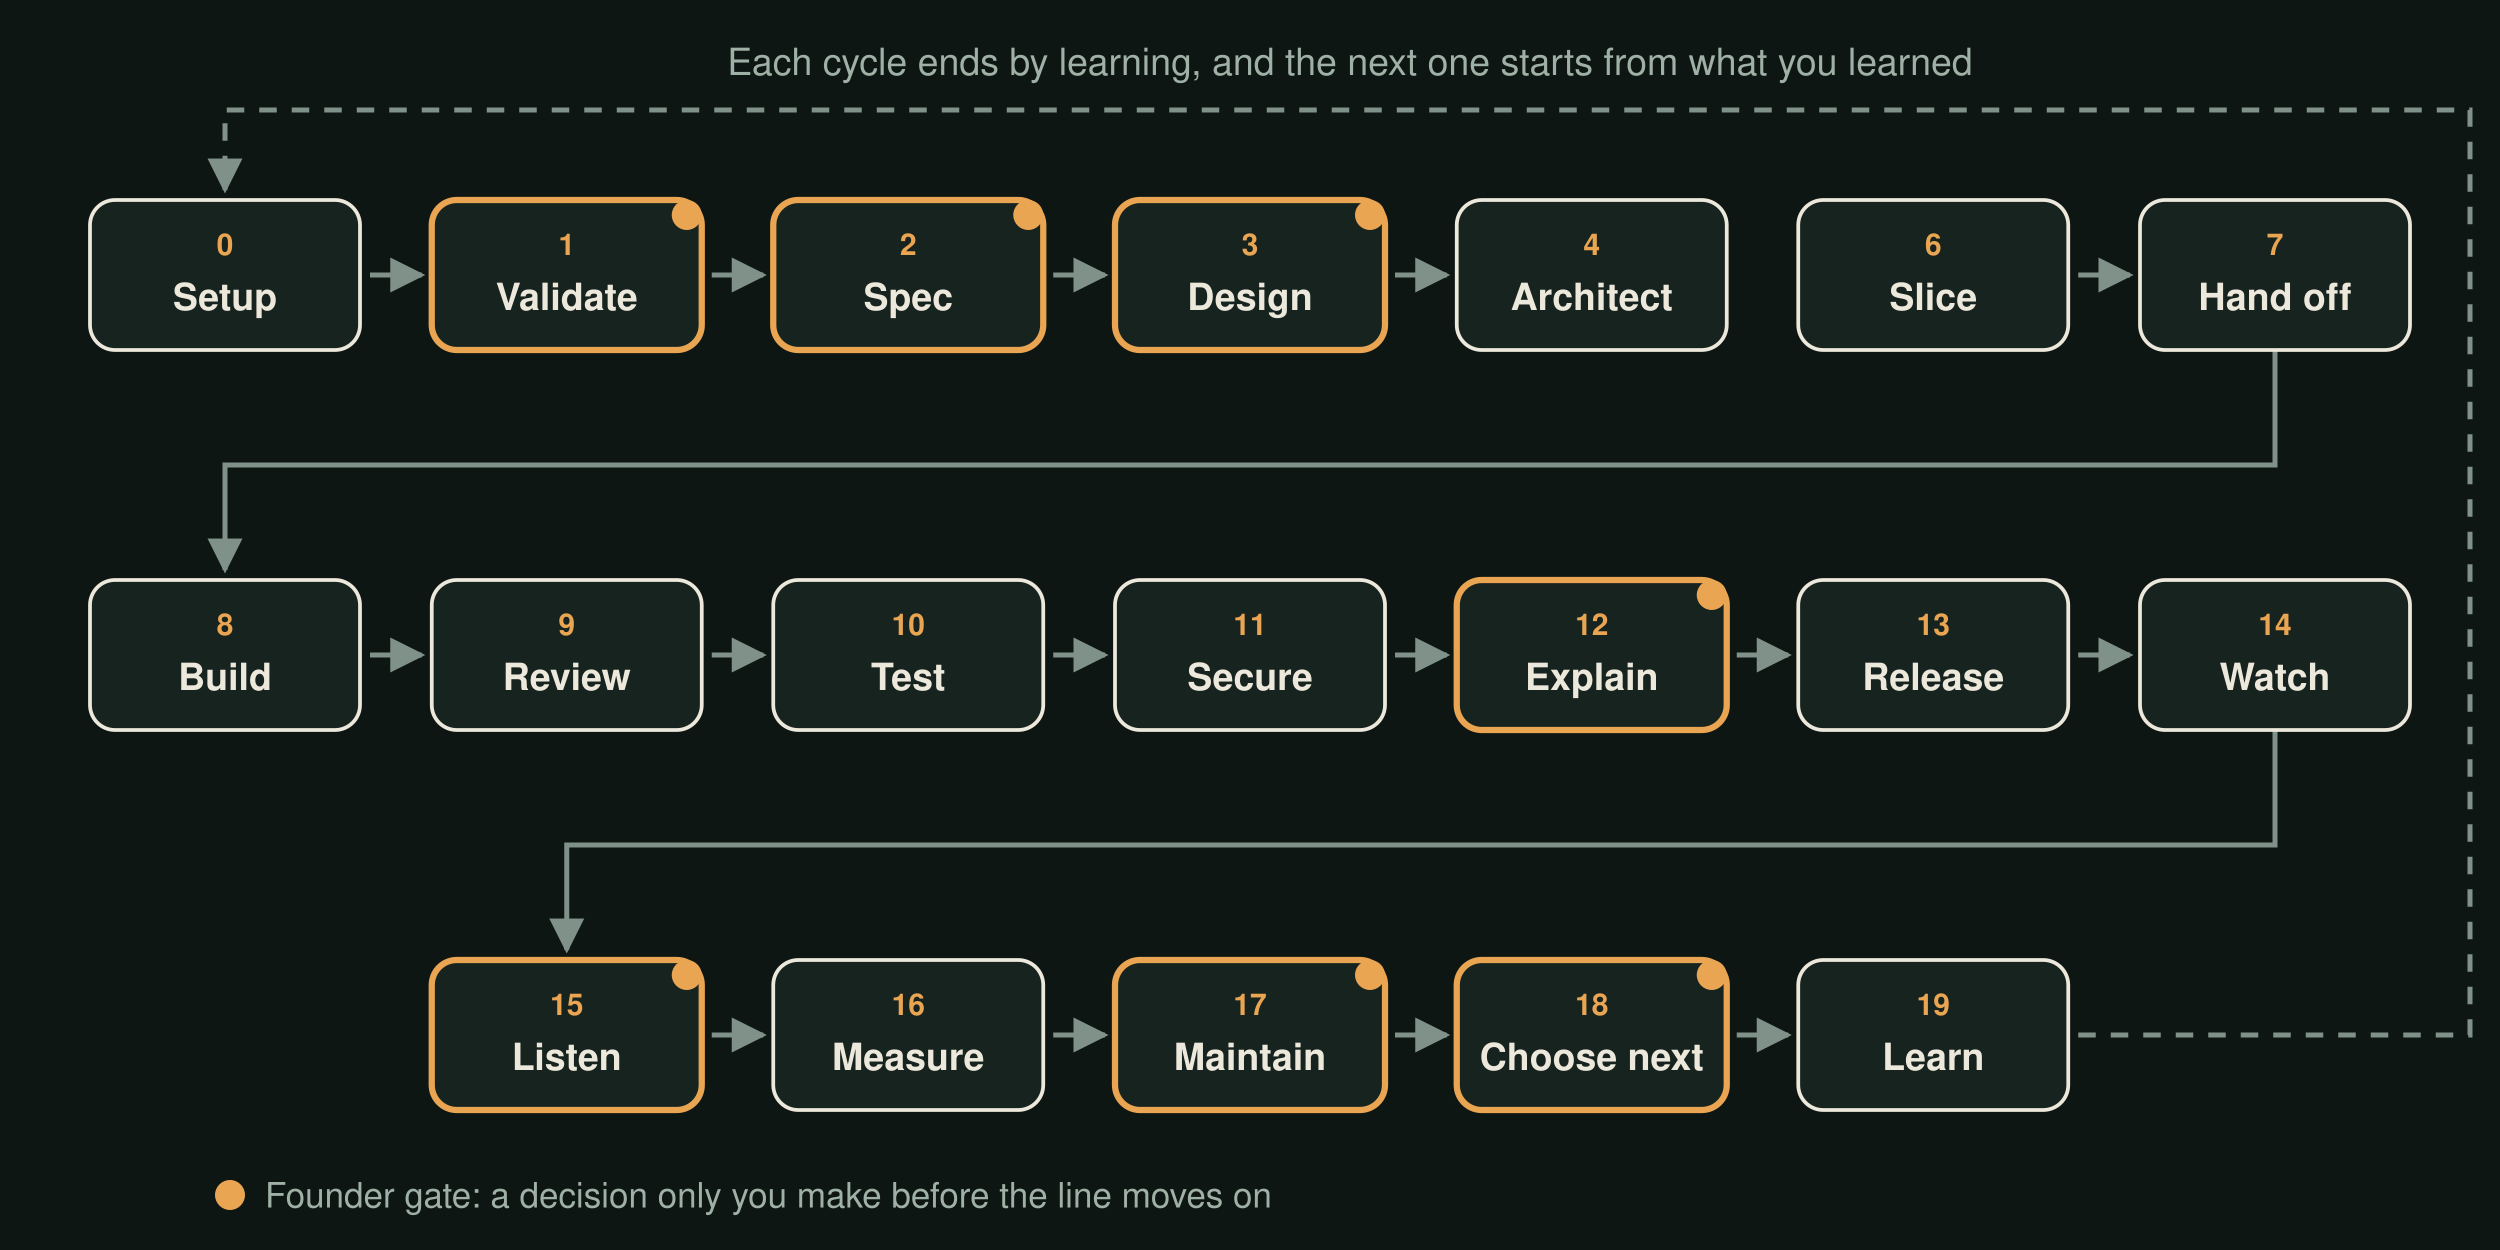
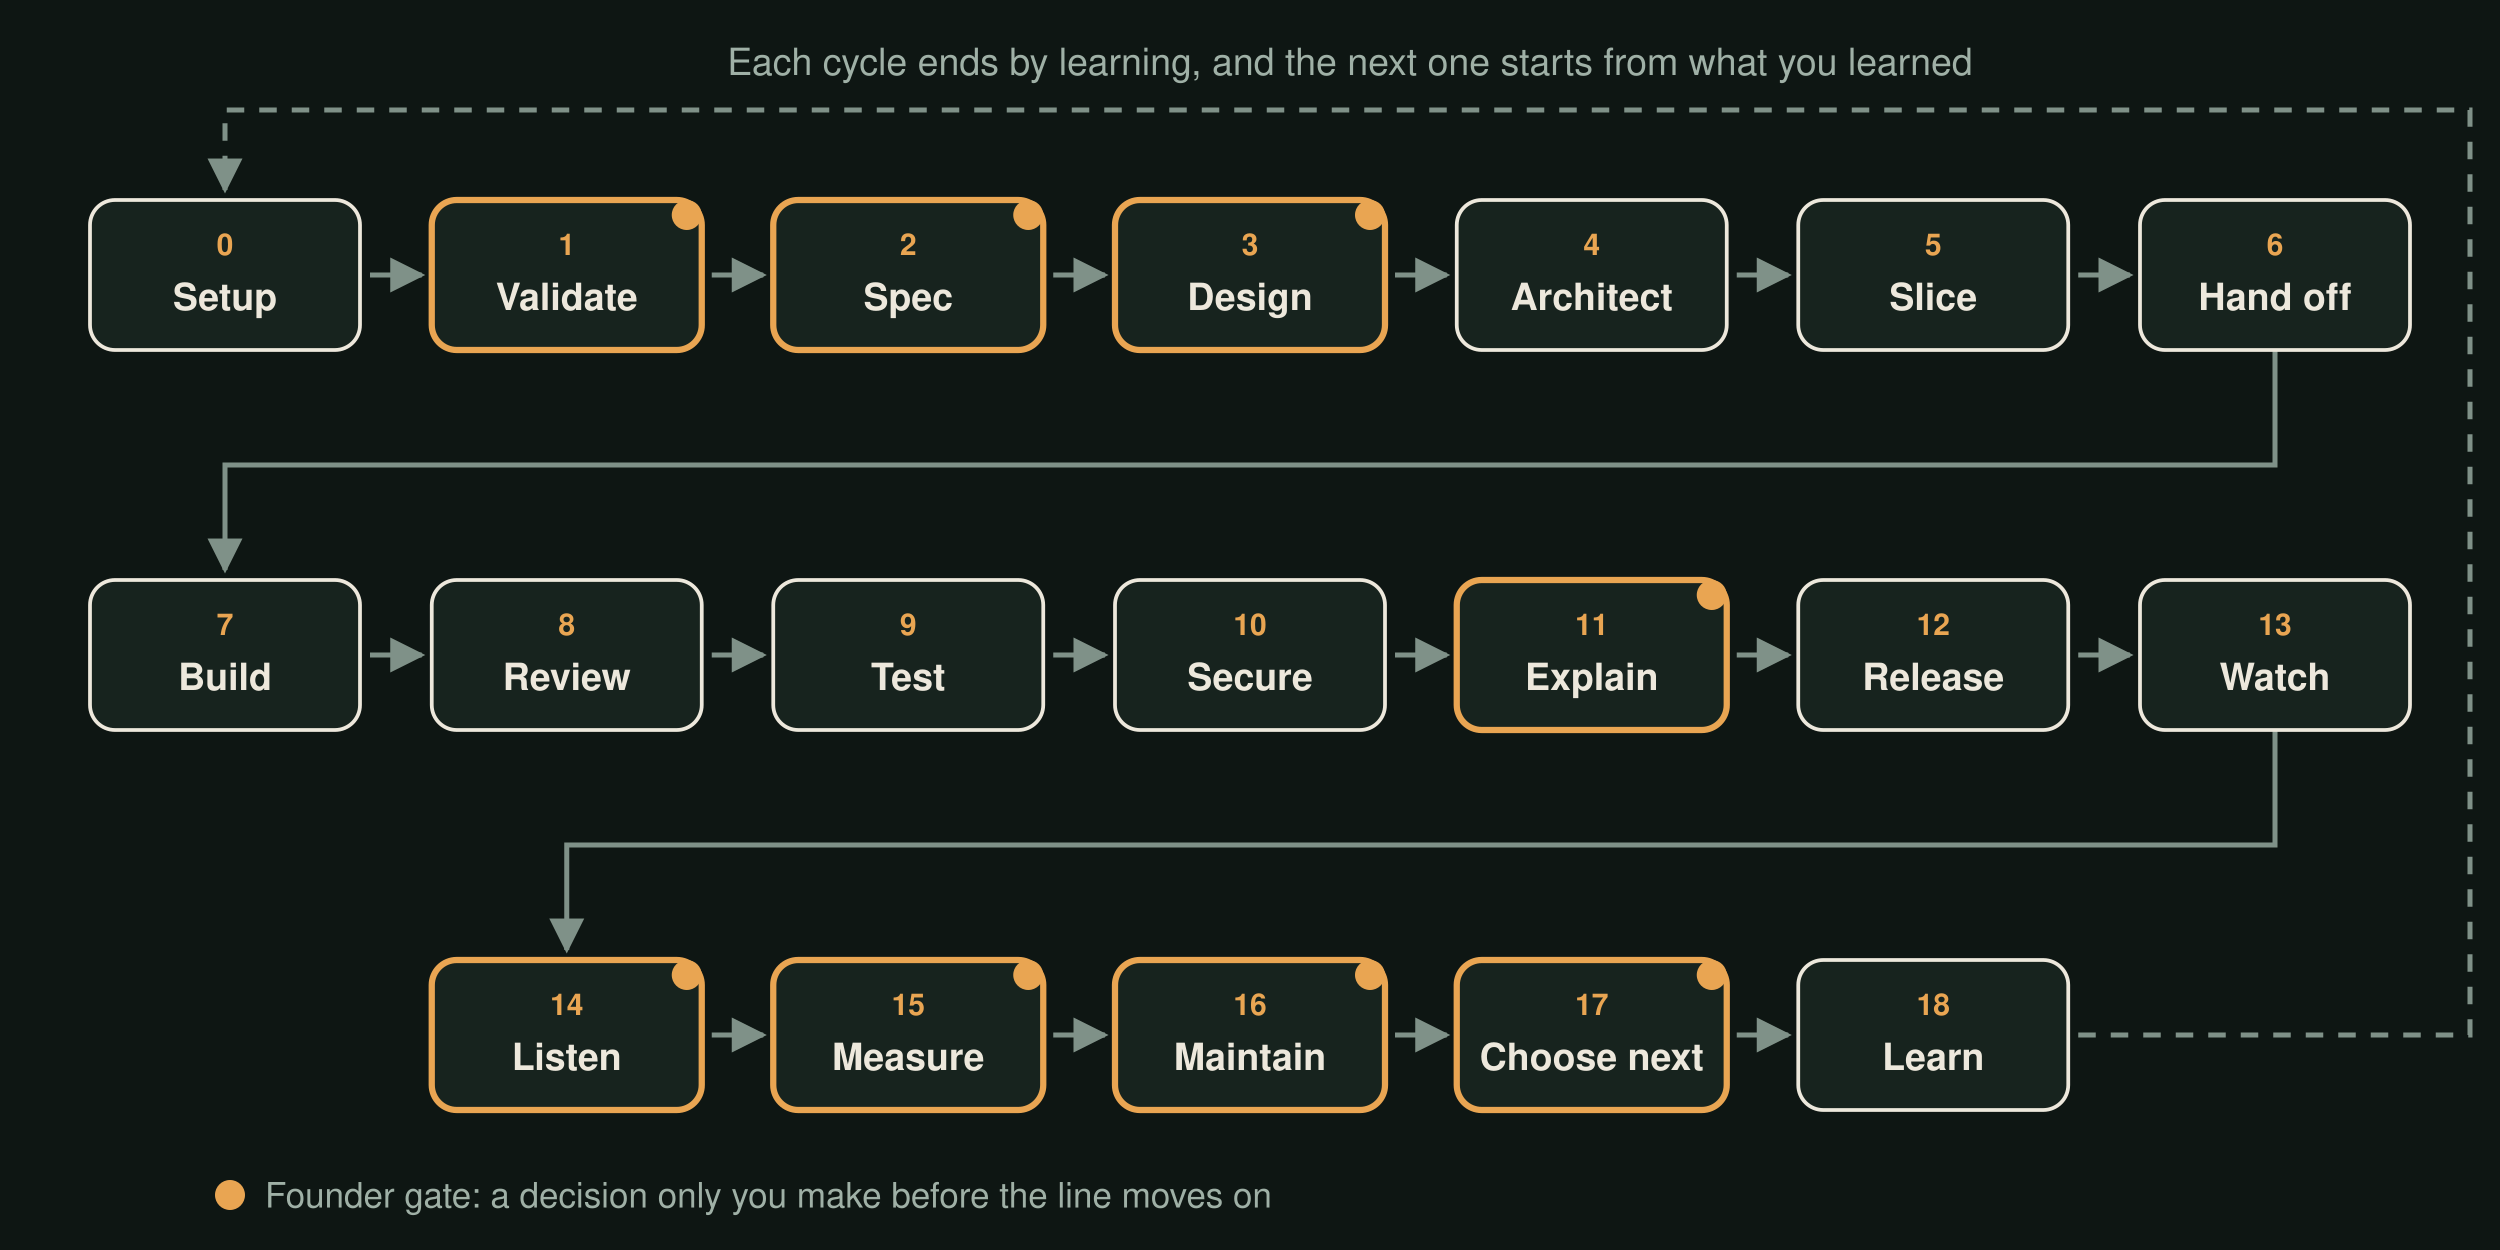
<svg xmlns="http://www.w3.org/2000/svg" viewBox="0 0 1000 500" width="1000" height="500" role="img" aria-labelledby="t d">
  <defs>
    <marker id="ah" viewBox="0 0 10 10" refX="9" refY="5" markerWidth="7" markerHeight="7" orient="auto">
      <path d="M0 0 L10 5 L0 10 z" fill="#7F9188" />
    </marker>
  </defs>
  <rect width="1000" height="500" fill="#0E1613" />
  <line x1="148.0" y1="110" x2="168.7" y2="110" stroke="#7F9188" stroke-width="2" marker-end="url(#ah)" />
  <line x1="284.7" y1="110" x2="305.3" y2="110" stroke="#7F9188" stroke-width="2" marker-end="url(#ah)" />
  <line x1="421.3" y1="110" x2="442.0" y2="110" stroke="#7F9188" stroke-width="2" marker-end="url(#ah)" />
  <line x1="558.0" y1="110" x2="578.7" y2="110" stroke="#7F9188" stroke-width="2" marker-end="url(#ah)" />
+   <line x1="694.7" y1="110" x2="715.3" y2="110" stroke="#7F9188" stroke-width="2" marker-end="url(#ah)" />
  <line x1="831.3" y1="110" x2="852.0" y2="110" stroke="#7F9188" stroke-width="2" marker-end="url(#ah)" />
  <line x1="148.0" y1="262" x2="168.7" y2="262" stroke="#7F9188" stroke-width="2" marker-end="url(#ah)" />
  <line x1="284.7" y1="262" x2="305.3" y2="262" stroke="#7F9188" stroke-width="2" marker-end="url(#ah)" />
  <line x1="421.3" y1="262" x2="442.0" y2="262" stroke="#7F9188" stroke-width="2" marker-end="url(#ah)" />
  <line x1="558.0" y1="262" x2="578.7" y2="262" stroke="#7F9188" stroke-width="2" marker-end="url(#ah)" />
  <line x1="694.7" y1="262" x2="715.3" y2="262" stroke="#7F9188" stroke-width="2" marker-end="url(#ah)" />
  <line x1="831.3" y1="262" x2="852.0" y2="262" stroke="#7F9188" stroke-width="2" marker-end="url(#ah)" />
  <line x1="284.7" y1="414" x2="305.3" y2="414" stroke="#7F9188" stroke-width="2" marker-end="url(#ah)" />
  <line x1="421.3" y1="414" x2="442.0" y2="414" stroke="#7F9188" stroke-width="2" marker-end="url(#ah)" />
  <line x1="558.0" y1="414" x2="578.7" y2="414" stroke="#7F9188" stroke-width="2" marker-end="url(#ah)" />
  <line x1="694.7" y1="414" x2="715.3" y2="414" stroke="#7F9188" stroke-width="2" marker-end="url(#ah)" />
  <path d="M910 140.0 V186 H90 V228.0" fill="none" stroke="#7F9188" stroke-width="2" marker-end="url(#ah)" />
  <path d="M910 292.0 V338 H226.7 V380.0" fill="none" stroke="#7F9188" stroke-width="2" marker-end="url(#ah)" />
  <path d="M831.3 414 H988 V44 H90 V76.0" fill="none" stroke="#7F9188" stroke-width="2" stroke-dasharray="7 6" marker-end="url(#ah)" />
  <text x="540" y="30" text-anchor="middle" font-family="ui-sans-serif, system-ui, -apple-system, 'Segoe UI', Helvetica, Arial, sans-serif" font-size="15" fill="#9FB0A6">Each cycle ends by learning, and the next one starts from what you learned</text>
  <rect x="36.0" y="80.0" width="108" height="60" rx="10" fill="#17231E" stroke="#EDE8DC" stroke-width="1.5" />
  <text x="90.0" y="102" text-anchor="middle" font-family="ui-sans-serif, system-ui, -apple-system, 'Segoe UI', Helvetica, Arial, sans-serif" font-size="12" font-weight="700" fill="#E9A552">0</text>
  <text x="90.0" y="124" text-anchor="middle" font-family="ui-sans-serif, system-ui, -apple-system, 'Segoe UI', Helvetica, Arial, sans-serif" font-size="15" font-weight="600" fill="#EDE8DC">Setup</text>
  <rect x="172.7" y="80.0" width="108" height="60" rx="10" fill="#17231E" stroke="#E9A552" stroke-width="2.5" />
  <text x="226.7" y="102" text-anchor="middle" font-family="ui-sans-serif, system-ui, -apple-system, 'Segoe UI', Helvetica, Arial, sans-serif" font-size="12" font-weight="700" fill="#E9A552">1</text>
  <text x="226.7" y="124" text-anchor="middle" font-family="ui-sans-serif, system-ui, -apple-system, 'Segoe UI', Helvetica, Arial, sans-serif" font-size="15" font-weight="600" fill="#EDE8DC">Validate</text>
  <circle cx="274.7" cy="86.0" r="6" fill="#E9A552" />
  <rect x="309.3" y="80.0" width="108" height="60" rx="10" fill="#17231E" stroke="#E9A552" stroke-width="2.5" />
  <text x="363.3" y="102" text-anchor="middle" font-family="ui-sans-serif, system-ui, -apple-system, 'Segoe UI', Helvetica, Arial, sans-serif" font-size="12" font-weight="700" fill="#E9A552">2</text>
  <text x="363.3" y="124" text-anchor="middle" font-family="ui-sans-serif, system-ui, -apple-system, 'Segoe UI', Helvetica, Arial, sans-serif" font-size="15" font-weight="600" fill="#EDE8DC">Spec</text>
  <circle cx="411.3" cy="86.0" r="6" fill="#E9A552" />
  <rect x="446.0" y="80.0" width="108" height="60" rx="10" fill="#17231E" stroke="#E9A552" stroke-width="2.5" />
  <text x="500.0" y="102" text-anchor="middle" font-family="ui-sans-serif, system-ui, -apple-system, 'Segoe UI', Helvetica, Arial, sans-serif" font-size="12" font-weight="700" fill="#E9A552">3</text>
  <text x="500.0" y="124" text-anchor="middle" font-family="ui-sans-serif, system-ui, -apple-system, 'Segoe UI', Helvetica, Arial, sans-serif" font-size="15" font-weight="600" fill="#EDE8DC">Design</text>
  <circle cx="548.0" cy="86.0" r="6" fill="#E9A552" />
  <rect x="582.7" y="80.0" width="108" height="60" rx="10" fill="#17231E" stroke="#EDE8DC" stroke-width="1.5" />
  <text x="636.7" y="102" text-anchor="middle" font-family="ui-sans-serif, system-ui, -apple-system, 'Segoe UI', Helvetica, Arial, sans-serif" font-size="12" font-weight="700" fill="#E9A552">4</text>
  <text x="636.7" y="124" text-anchor="middle" font-family="ui-sans-serif, system-ui, -apple-system, 'Segoe UI', Helvetica, Arial, sans-serif" font-size="15" font-weight="600" fill="#EDE8DC">Architect</text>
  <rect x="719.3" y="80.0" width="108" height="60" rx="10" fill="#17231E" stroke="#EDE8DC" stroke-width="1.5" />
-   <text x="773.3" y="102" text-anchor="middle" font-family="ui-sans-serif, system-ui, -apple-system, 'Segoe UI', Helvetica, Arial, sans-serif" font-size="12" font-weight="700" fill="#E9A552">6</text>
+   <text x="773.3" y="102" text-anchor="middle" font-family="ui-sans-serif, system-ui, -apple-system, 'Segoe UI', Helvetica, Arial, sans-serif" font-size="12" font-weight="700" fill="#E9A552">5</text>
  <text x="773.3" y="124" text-anchor="middle" font-family="ui-sans-serif, system-ui, -apple-system, 'Segoe UI', Helvetica, Arial, sans-serif" font-size="15" font-weight="600" fill="#EDE8DC">Slice</text>
  <rect x="856.0" y="80.0" width="108" height="60" rx="10" fill="#17231E" stroke="#EDE8DC" stroke-width="1.5" />
-   <text x="910.0" y="102" text-anchor="middle" font-family="ui-sans-serif, system-ui, -apple-system, 'Segoe UI', Helvetica, Arial, sans-serif" font-size="12" font-weight="700" fill="#E9A552">7</text>
+   <text x="910.0" y="102" text-anchor="middle" font-family="ui-sans-serif, system-ui, -apple-system, 'Segoe UI', Helvetica, Arial, sans-serif" font-size="12" font-weight="700" fill="#E9A552">6</text>
  <text x="910.0" y="124" text-anchor="middle" font-family="ui-sans-serif, system-ui, -apple-system, 'Segoe UI', Helvetica, Arial, sans-serif" font-size="15" font-weight="600" fill="#EDE8DC">Hand off</text>
  <rect x="36.0" y="232.0" width="108" height="60" rx="10" fill="#17231E" stroke="#EDE8DC" stroke-width="1.5" />
-   <text x="90.0" y="254" text-anchor="middle" font-family="ui-sans-serif, system-ui, -apple-system, 'Segoe UI', Helvetica, Arial, sans-serif" font-size="12" font-weight="700" fill="#E9A552">8</text>
+   <text x="90.0" y="254" text-anchor="middle" font-family="ui-sans-serif, system-ui, -apple-system, 'Segoe UI', Helvetica, Arial, sans-serif" font-size="12" font-weight="700" fill="#E9A552">7</text>
  <text x="90.0" y="276" text-anchor="middle" font-family="ui-sans-serif, system-ui, -apple-system, 'Segoe UI', Helvetica, Arial, sans-serif" font-size="15" font-weight="600" fill="#EDE8DC">Build</text>
  <rect x="172.7" y="232.0" width="108" height="60" rx="10" fill="#17231E" stroke="#EDE8DC" stroke-width="1.5" />
-   <text x="226.7" y="254" text-anchor="middle" font-family="ui-sans-serif, system-ui, -apple-system, 'Segoe UI', Helvetica, Arial, sans-serif" font-size="12" font-weight="700" fill="#E9A552">9</text>
+   <text x="226.7" y="254" text-anchor="middle" font-family="ui-sans-serif, system-ui, -apple-system, 'Segoe UI', Helvetica, Arial, sans-serif" font-size="12" font-weight="700" fill="#E9A552">8</text>
  <text x="226.7" y="276" text-anchor="middle" font-family="ui-sans-serif, system-ui, -apple-system, 'Segoe UI', Helvetica, Arial, sans-serif" font-size="15" font-weight="600" fill="#EDE8DC">Review</text>
  <rect x="309.3" y="232.0" width="108" height="60" rx="10" fill="#17231E" stroke="#EDE8DC" stroke-width="1.5" />
-   <text x="363.3" y="254" text-anchor="middle" font-family="ui-sans-serif, system-ui, -apple-system, 'Segoe UI', Helvetica, Arial, sans-serif" font-size="12" font-weight="700" fill="#E9A552">10</text>
+   <text x="363.3" y="254" text-anchor="middle" font-family="ui-sans-serif, system-ui, -apple-system, 'Segoe UI', Helvetica, Arial, sans-serif" font-size="12" font-weight="700" fill="#E9A552">9</text>
  <text x="363.3" y="276" text-anchor="middle" font-family="ui-sans-serif, system-ui, -apple-system, 'Segoe UI', Helvetica, Arial, sans-serif" font-size="15" font-weight="600" fill="#EDE8DC">Test</text>
  <rect x="446.0" y="232.0" width="108" height="60" rx="10" fill="#17231E" stroke="#EDE8DC" stroke-width="1.5" />
-   <text x="500.0" y="254" text-anchor="middle" font-family="ui-sans-serif, system-ui, -apple-system, 'Segoe UI', Helvetica, Arial, sans-serif" font-size="12" font-weight="700" fill="#E9A552">11</text>
+   <text x="500.0" y="254" text-anchor="middle" font-family="ui-sans-serif, system-ui, -apple-system, 'Segoe UI', Helvetica, Arial, sans-serif" font-size="12" font-weight="700" fill="#E9A552">10</text>
  <text x="500.0" y="276" text-anchor="middle" font-family="ui-sans-serif, system-ui, -apple-system, 'Segoe UI', Helvetica, Arial, sans-serif" font-size="15" font-weight="600" fill="#EDE8DC">Secure</text>
  <rect x="582.7" y="232.0" width="108" height="60" rx="10" fill="#17231E" stroke="#E9A552" stroke-width="2.5" />
-   <text x="636.7" y="254" text-anchor="middle" font-family="ui-sans-serif, system-ui, -apple-system, 'Segoe UI', Helvetica, Arial, sans-serif" font-size="12" font-weight="700" fill="#E9A552">12</text>
+   <text x="636.7" y="254" text-anchor="middle" font-family="ui-sans-serif, system-ui, -apple-system, 'Segoe UI', Helvetica, Arial, sans-serif" font-size="12" font-weight="700" fill="#E9A552">11</text>
  <text x="636.7" y="276" text-anchor="middle" font-family="ui-sans-serif, system-ui, -apple-system, 'Segoe UI', Helvetica, Arial, sans-serif" font-size="15" font-weight="600" fill="#EDE8DC">Explain</text>
  <circle cx="684.7" cy="238.0" r="6" fill="#E9A552" />
  <rect x="719.3" y="232.0" width="108" height="60" rx="10" fill="#17231E" stroke="#EDE8DC" stroke-width="1.5" />
-   <text x="773.3" y="254" text-anchor="middle" font-family="ui-sans-serif, system-ui, -apple-system, 'Segoe UI', Helvetica, Arial, sans-serif" font-size="12" font-weight="700" fill="#E9A552">13</text>
+   <text x="773.3" y="254" text-anchor="middle" font-family="ui-sans-serif, system-ui, -apple-system, 'Segoe UI', Helvetica, Arial, sans-serif" font-size="12" font-weight="700" fill="#E9A552">12</text>
  <text x="773.3" y="276" text-anchor="middle" font-family="ui-sans-serif, system-ui, -apple-system, 'Segoe UI', Helvetica, Arial, sans-serif" font-size="15" font-weight="600" fill="#EDE8DC">Release</text>
  <rect x="856.0" y="232.0" width="108" height="60" rx="10" fill="#17231E" stroke="#EDE8DC" stroke-width="1.5" />
-   <text x="910.0" y="254" text-anchor="middle" font-family="ui-sans-serif, system-ui, -apple-system, 'Segoe UI', Helvetica, Arial, sans-serif" font-size="12" font-weight="700" fill="#E9A552">14</text>
+   <text x="910.0" y="254" text-anchor="middle" font-family="ui-sans-serif, system-ui, -apple-system, 'Segoe UI', Helvetica, Arial, sans-serif" font-size="12" font-weight="700" fill="#E9A552">13</text>
  <text x="910.0" y="276" text-anchor="middle" font-family="ui-sans-serif, system-ui, -apple-system, 'Segoe UI', Helvetica, Arial, sans-serif" font-size="15" font-weight="600" fill="#EDE8DC">Watch</text>
  <rect x="172.7" y="384.0" width="108" height="60" rx="10" fill="#17231E" stroke="#E9A552" stroke-width="2.5" />
-   <text x="226.7" y="406" text-anchor="middle" font-family="ui-sans-serif, system-ui, -apple-system, 'Segoe UI', Helvetica, Arial, sans-serif" font-size="12" font-weight="700" fill="#E9A552">15</text>
+   <text x="226.7" y="406" text-anchor="middle" font-family="ui-sans-serif, system-ui, -apple-system, 'Segoe UI', Helvetica, Arial, sans-serif" font-size="12" font-weight="700" fill="#E9A552">14</text>
  <text x="226.7" y="428" text-anchor="middle" font-family="ui-sans-serif, system-ui, -apple-system, 'Segoe UI', Helvetica, Arial, sans-serif" font-size="15" font-weight="600" fill="#EDE8DC">Listen</text>
  <circle cx="274.7" cy="390.0" r="6" fill="#E9A552" />
-   <rect x="309.3" y="384.0" width="108" height="60" rx="10" fill="#17231E" stroke="#EDE8DC" stroke-width="1.5" />
-   <text x="363.3" y="406" text-anchor="middle" font-family="ui-sans-serif, system-ui, -apple-system, 'Segoe UI', Helvetica, Arial, sans-serif" font-size="12" font-weight="700" fill="#E9A552">16</text>
+   <rect x="309.3" y="384.0" width="108" height="60" rx="10" fill="#17231E" stroke="#E9A552" stroke-width="2.5" />
+   <text x="363.3" y="406" text-anchor="middle" font-family="ui-sans-serif, system-ui, -apple-system, 'Segoe UI', Helvetica, Arial, sans-serif" font-size="12" font-weight="700" fill="#E9A552">15</text>
  <text x="363.3" y="428" text-anchor="middle" font-family="ui-sans-serif, system-ui, -apple-system, 'Segoe UI', Helvetica, Arial, sans-serif" font-size="15" font-weight="600" fill="#EDE8DC">Measure</text>
+   <circle cx="411.3" cy="390.0" r="6" fill="#E9A552" />
  <rect x="446.0" y="384.0" width="108" height="60" rx="10" fill="#17231E" stroke="#E9A552" stroke-width="2.5" />
-   <text x="500.0" y="406" text-anchor="middle" font-family="ui-sans-serif, system-ui, -apple-system, 'Segoe UI', Helvetica, Arial, sans-serif" font-size="12" font-weight="700" fill="#E9A552">17</text>
+   <text x="500.0" y="406" text-anchor="middle" font-family="ui-sans-serif, system-ui, -apple-system, 'Segoe UI', Helvetica, Arial, sans-serif" font-size="12" font-weight="700" fill="#E9A552">16</text>
  <text x="500.0" y="428" text-anchor="middle" font-family="ui-sans-serif, system-ui, -apple-system, 'Segoe UI', Helvetica, Arial, sans-serif" font-size="15" font-weight="600" fill="#EDE8DC">Maintain</text>
  <circle cx="548.0" cy="390.0" r="6" fill="#E9A552" />
  <rect x="582.7" y="384.0" width="108" height="60" rx="10" fill="#17231E" stroke="#E9A552" stroke-width="2.5" />
-   <text x="636.7" y="406" text-anchor="middle" font-family="ui-sans-serif, system-ui, -apple-system, 'Segoe UI', Helvetica, Arial, sans-serif" font-size="12" font-weight="700" fill="#E9A552">18</text>
+   <text x="636.7" y="406" text-anchor="middle" font-family="ui-sans-serif, system-ui, -apple-system, 'Segoe UI', Helvetica, Arial, sans-serif" font-size="12" font-weight="700" fill="#E9A552">17</text>
  <text x="636.7" y="428" text-anchor="middle" font-family="ui-sans-serif, system-ui, -apple-system, 'Segoe UI', Helvetica, Arial, sans-serif" font-size="15" font-weight="600" fill="#EDE8DC">Choose next</text>
  <circle cx="684.7" cy="390.0" r="6" fill="#E9A552" />
  <rect x="719.3" y="384.0" width="108" height="60" rx="10" fill="#17231E" stroke="#EDE8DC" stroke-width="1.5" />
-   <text x="773.3" y="406" text-anchor="middle" font-family="ui-sans-serif, system-ui, -apple-system, 'Segoe UI', Helvetica, Arial, sans-serif" font-size="12" font-weight="700" fill="#E9A552">19</text>
+   <text x="773.3" y="406" text-anchor="middle" font-family="ui-sans-serif, system-ui, -apple-system, 'Segoe UI', Helvetica, Arial, sans-serif" font-size="12" font-weight="700" fill="#E9A552">18</text>
  <text x="773.3" y="428" text-anchor="middle" font-family="ui-sans-serif, system-ui, -apple-system, 'Segoe UI', Helvetica, Arial, sans-serif" font-size="15" font-weight="600" fill="#EDE8DC">Learn</text>
  <circle cx="92" cy="478" r="6" fill="#E9A552" />
  <text x="106" y="483" font-family="ui-sans-serif, system-ui, -apple-system, 'Segoe UI', Helvetica, Arial, sans-serif" font-size="14" fill="#9FB0A6">Founder gate: a decision only you make before the line moves on</text>
</svg>
